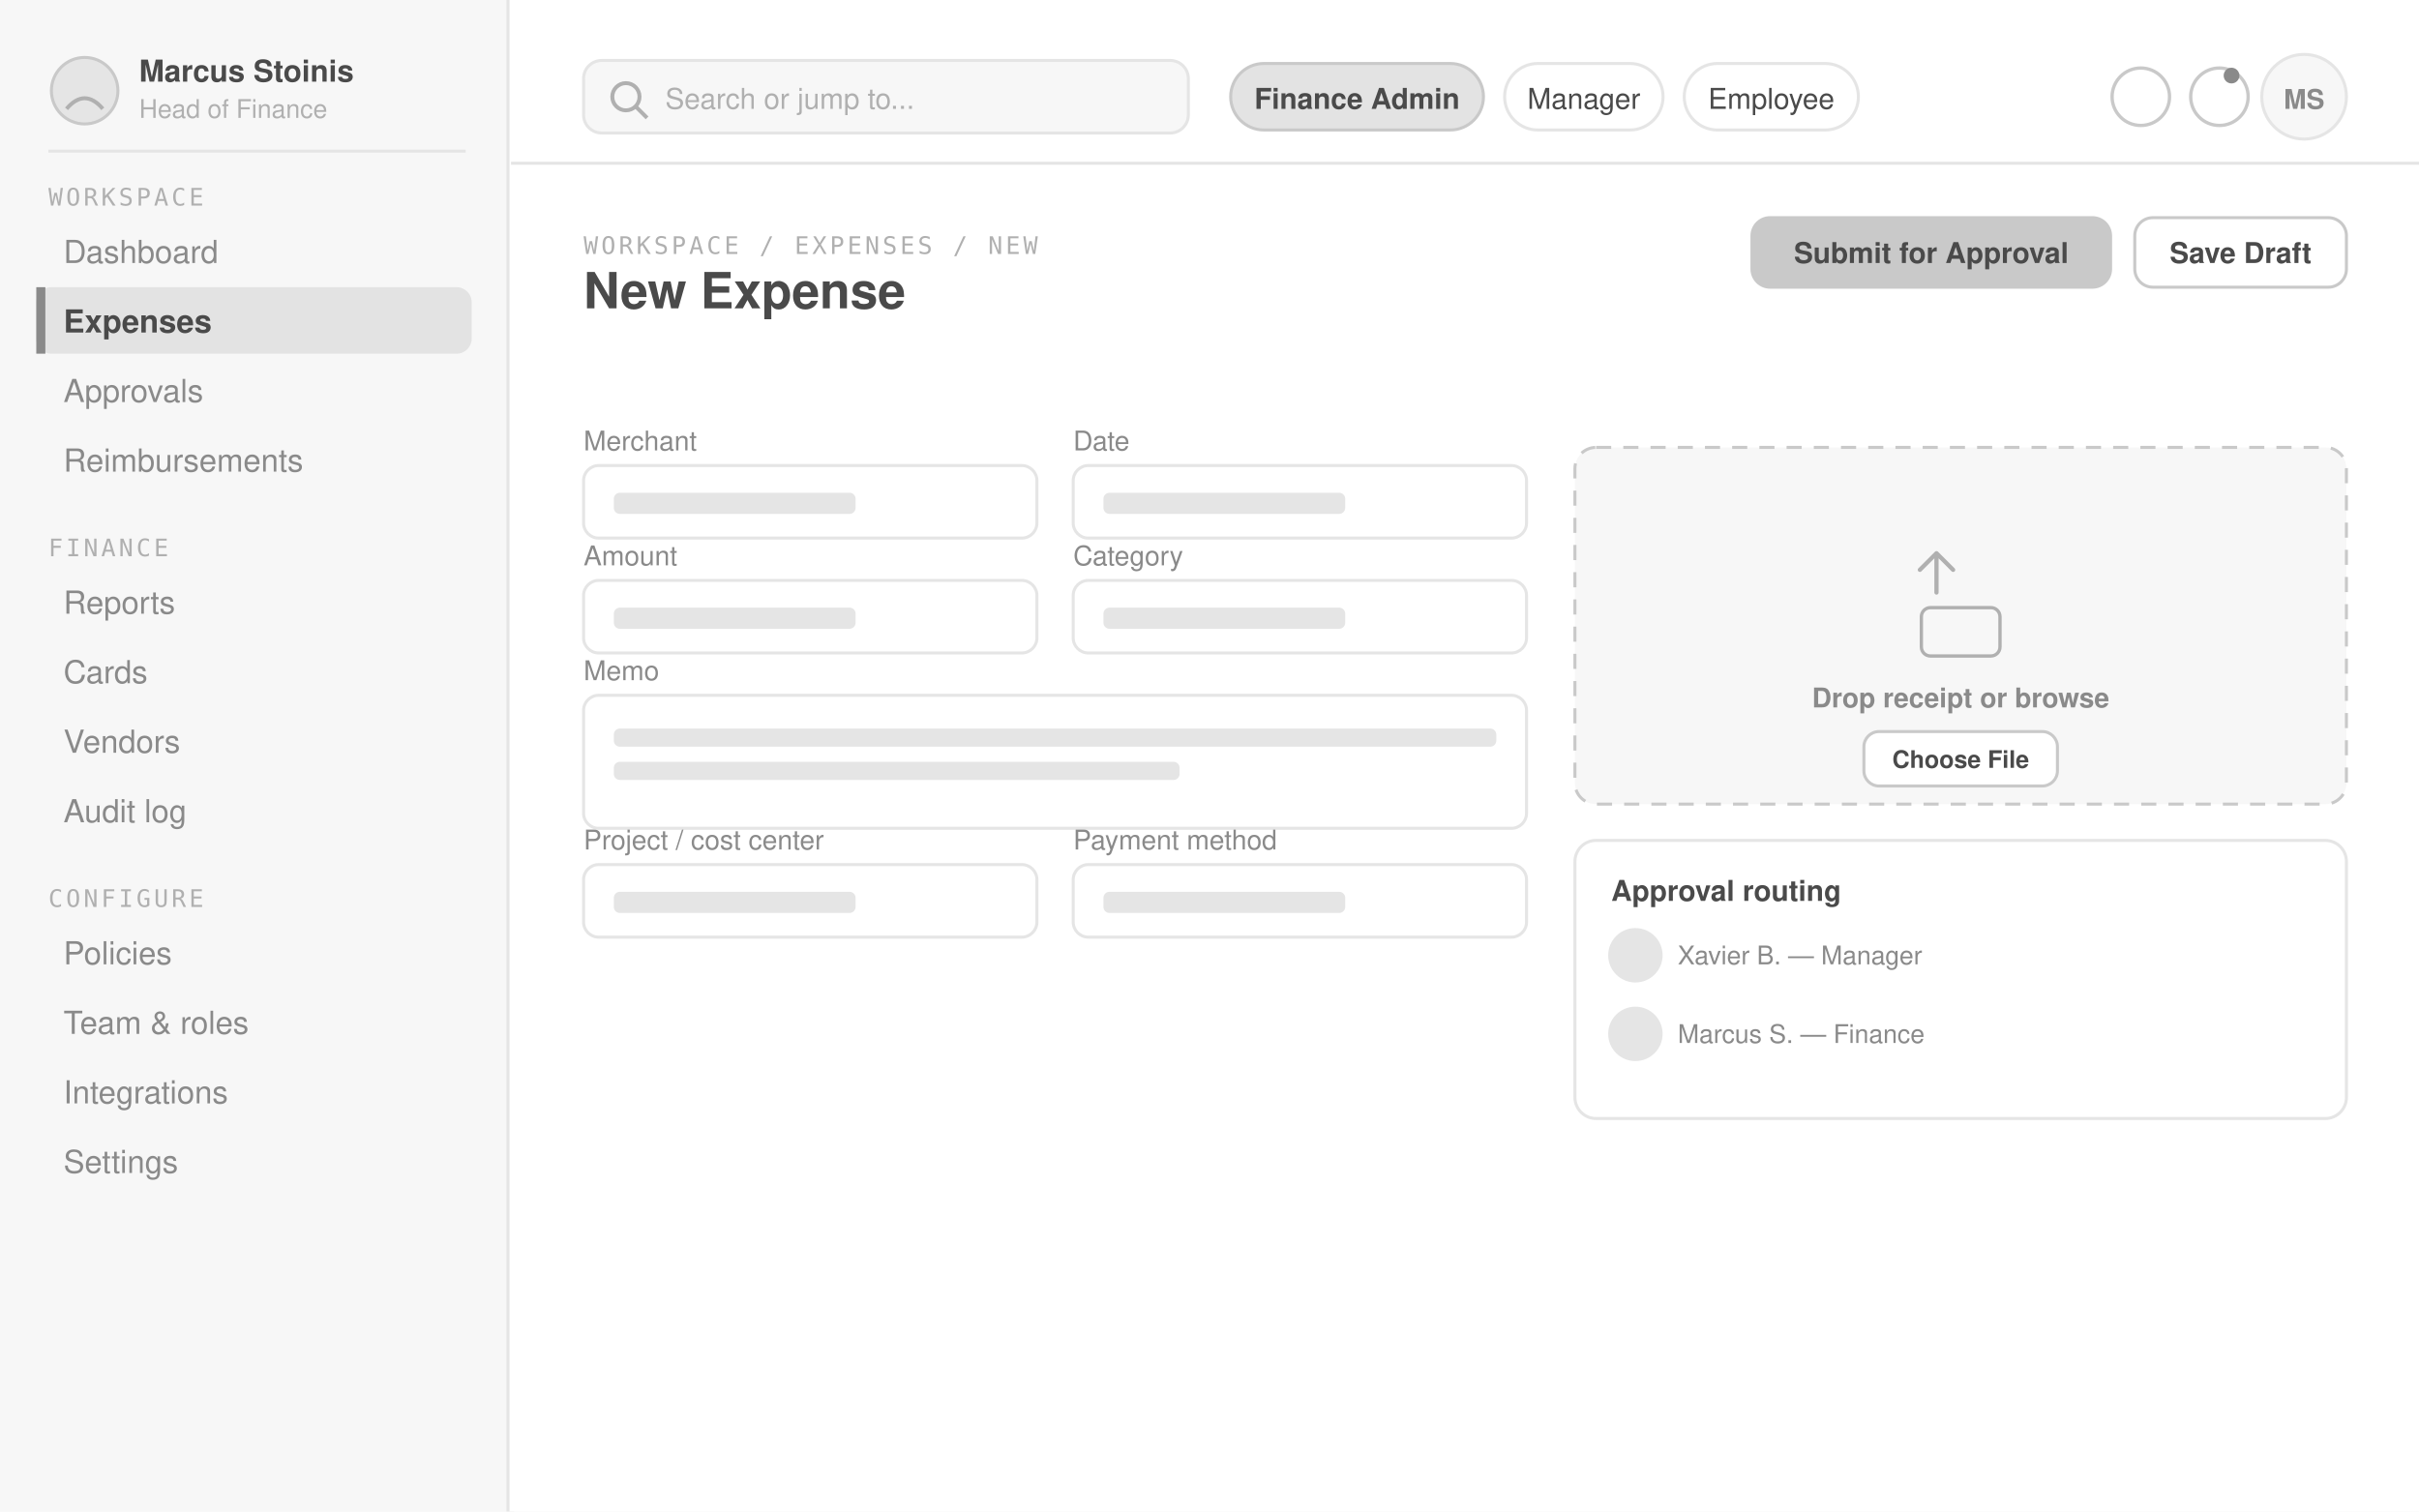
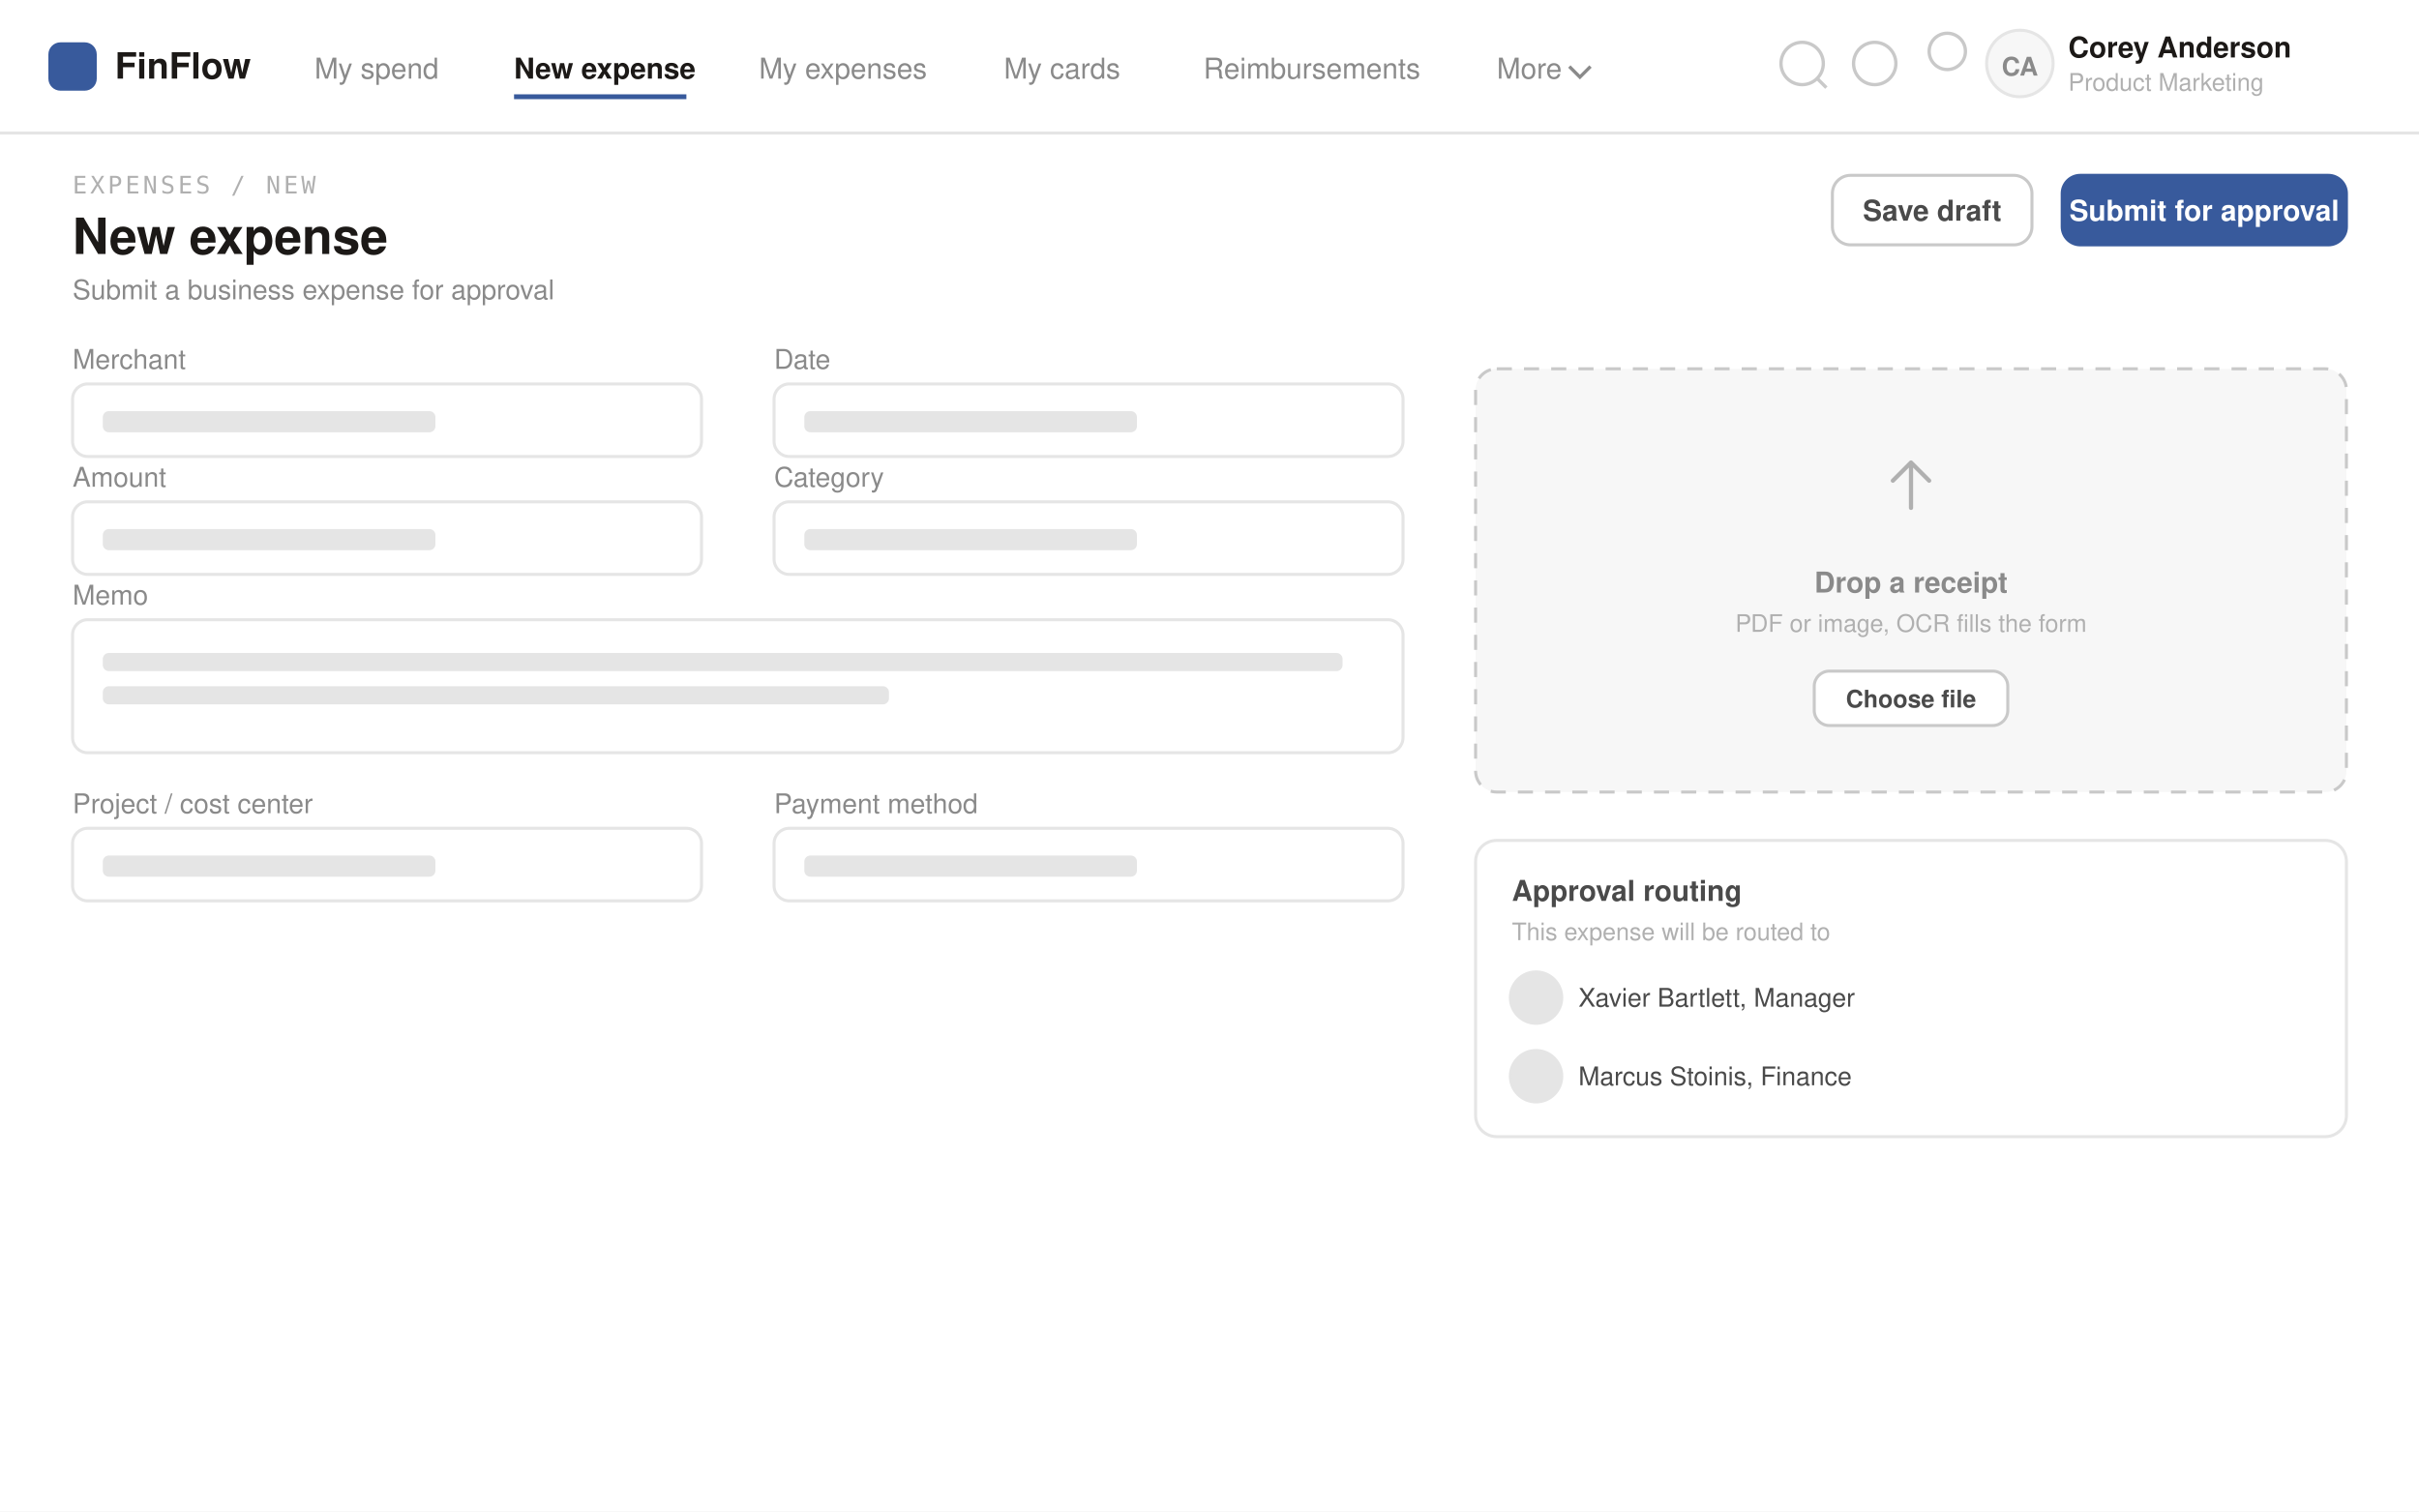
<svg xmlns="http://www.w3.org/2000/svg" viewBox="0 0 800 500" width="800" height="500" font-family="Helvetica, Arial, sans-serif">
  <rect width="800" height="500" fill="#FFFFFF" />
-   <rect x="0" y="0" width="168" height="500" fill="#F7F7F7" />
-   <circle cx="28" cy="30" r="11" fill="#E5E5E5" stroke="#C9C9C9" />
-   <path d="M 22 36 q6 -7 12 0" stroke="#B0B0B0" fill="none" stroke-width="1.3" />
-   <text x="46" y="27" font-family="Helvetica, Arial, sans-serif" font-size="10" font-weight="600" fill="#4A4A4A">Marcus Stoinis</text>
-   <text x="46" y="39" font-family="Helvetica, Arial, sans-serif" font-size="8.5" fill="#B0B0B0">Head of Finance</text>
-   <line x1="16" y1="50" x2="154" y2="50" stroke="#E5E5E5" />
-   <text x="16" y="68" font-family="'JetBrains Mono', ui-monospace, monospace" font-size="8" letter-spacing="1" fill="#B0B0B0">WORKSPACE</text>
-   <text x="21" y="87" font-family="Helvetica, Arial, sans-serif" font-size="10.5" fill="#8A8A8A">Dashboard</text>
-   <rect x="12" y="95" width="144" height="22" rx="5" fill="#E3E3E3" />
-   <rect x="12" y="95" width="3" height="22" fill="#8A8A8A" />
-   <text x="21" y="110" font-family="Helvetica, Arial, sans-serif" font-size="10.5" font-weight="700" fill="#4A4A4A">Expenses</text>
-   <text x="21" y="133" font-family="Helvetica, Arial, sans-serif" font-size="10.5" fill="#8A8A8A">Approvals</text>
-   <text x="21" y="156" font-family="Helvetica, Arial, sans-serif" font-size="10.5" fill="#8A8A8A">Reimbursements</text>
-   <text x="16" y="184" font-family="'JetBrains Mono', ui-monospace, monospace" font-size="8" letter-spacing="1" fill="#B0B0B0">FINANCE</text>
-   <text x="21" y="203" font-family="Helvetica, Arial, sans-serif" font-size="10.5" fill="#8A8A8A">Reports</text>
-   <text x="21" y="226" font-family="Helvetica, Arial, sans-serif" font-size="10.5" fill="#8A8A8A">Cards</text>
-   <text x="21" y="249" font-family="Helvetica, Arial, sans-serif" font-size="10.5" fill="#8A8A8A">Vendors</text>
-   <text x="21" y="272" font-family="Helvetica, Arial, sans-serif" font-size="10.5" fill="#8A8A8A">Audit log</text>
-   <text x="16" y="300" font-family="'JetBrains Mono', ui-monospace, monospace" font-size="8" letter-spacing="1" fill="#B0B0B0">CONFIGURE</text>
-   <text x="21" y="319" font-family="Helvetica, Arial, sans-serif" font-size="10.5" fill="#8A8A8A">Policies</text>
-   <text x="21" y="342" font-family="Helvetica, Arial, sans-serif" font-size="10.5" fill="#8A8A8A">Team &amp; roles</text>
-   <text x="21" y="365" font-family="Helvetica, Arial, sans-serif" font-size="10.5" fill="#8A8A8A">Integrations</text>
-   <text x="21" y="388" font-family="Helvetica, Arial, sans-serif" font-size="10.5" fill="#8A8A8A">Settings</text>
-   <line x1="168" y1="0" x2="168" y2="500" stroke="#E5E5E5" />
-   <rect x="170" y="0" width="630" height="500" fill="#FFFFFF" />
-   <rect x="193" y="20" width="200" height="24" rx="6" fill="#F7F7F7" stroke="#E5E5E5" />
-   <circle cx="207" cy="32" r="4.5" fill="none" stroke="#B0B0B0" stroke-width="1.3" />
-   <line x1="210" y1="35" x2="214" y2="39" stroke="#B0B0B0" stroke-width="1.3" />
-   <text x="220" y="36" font-family="Helvetica, Arial, sans-serif" font-size="9.5" fill="#B0B0B0">Search or jump to...</text>
-   <rect x="407" y="21" width="83.6" height="22" rx="11" fill="#E3E3E3" stroke="#C9C9C9" />
-   <text x="448.8" y="36" text-anchor="middle" font-family="Helvetica, Arial, sans-serif" font-size="9.5" font-weight="700" fill="#4A4A4A">Finance Admin</text>
-   <rect x="497.6" y="21" width="52.4" height="22" rx="11" fill="none" stroke="#E5E5E5" />
-   <text x="523.8" y="36" text-anchor="middle" font-family="Helvetica, Arial, sans-serif" font-size="9.5" font-weight="500" fill="#4A4A4A">Manager</text>
-   <rect x="557.0" y="21" width="57.6" height="22" rx="11" fill="none" stroke="#E5E5E5" />
-   <text x="585.8" y="36" text-anchor="middle" font-family="Helvetica, Arial, sans-serif" font-size="9.5" font-weight="500" fill="#4A4A4A">Employee</text>
-   <circle cx="762" cy="32" r="14" fill="#F7F7F7" stroke="#E5E5E5" />
-   <text x="762" y="36" text-anchor="middle" font-family="Helvetica, Arial, sans-serif" font-size="9" font-weight="700" fill="#8A8A8A">MS</text>
-   <circle cx="734" cy="32" r="9.5" fill="none" stroke="#C9C9C9" stroke-width="1.1" />
-   <circle cx="708" cy="32" r="9.5" fill="none" stroke="#C9C9C9" stroke-width="1.1" />
-   <circle cx="738" cy="25" r="2.6" fill="#8A8A8A" />
-   <line x1="169" y1="54" x2="800" y2="54" stroke="#E5E5E5" />
-   <text x="193" y="84" font-family="'JetBrains Mono', ui-monospace, monospace" font-size="8" letter-spacing="1" fill="#B0B0B0">WORKSPACE / EXPENSES / NEW</text>
-   <text x="193" y="102" font-family="Helvetica, Arial, sans-serif" font-size="16.5" font-weight="700" fill="#4A4A4A">New Expense</text>
-   <rect x="706.0" y="72" width="70.0" height="23" rx="6" fill="#FFFFFF" stroke="#C9C9C9" />
-   <text x="741.0" y="87" text-anchor="middle" font-family="Helvetica, Arial, sans-serif" font-size="9.5" font-weight="600" fill="#4A4A4A">Save Draft</text>
-   <rect x="579.4" y="72" width="118.6" height="23" rx="6" fill="#C9C9C9" stroke="#C9C9C9" />
-   <text x="638.7" y="87" text-anchor="middle" font-family="Helvetica, Arial, sans-serif" font-size="9.5" font-weight="700" fill="#4A4A4A">Submit for Approval</text>
-   <text x="193" y="149" font-family="Helvetica, Arial, sans-serif" font-size="9" fill="#8A8A8A">Merchant</text>
-   <rect x="193" y="154" width="149.925" height="24" rx="5" fill="#FFFFFF" stroke="#E5E5E5" />
-   <rect x="203" y="163" width="79.955" height="7" rx="2" fill="#E5E5E5" />
-   <text x="354.925" y="149" font-family="Helvetica, Arial, sans-serif" font-size="9" fill="#8A8A8A">Date</text>
-   <rect x="354.925" y="154" width="149.925" height="24" rx="5" fill="#FFFFFF" stroke="#E5E5E5" />
-   <rect x="364.925" y="163" width="79.955" height="7" rx="2" fill="#E5E5E5" />
-   <text x="193" y="187" font-family="Helvetica, Arial, sans-serif" font-size="9" fill="#8A8A8A">Amount</text>
-   <rect x="193" y="192" width="149.925" height="24" rx="5" fill="#FFFFFF" stroke="#E5E5E5" />
-   <rect x="203" y="201" width="79.955" height="7" rx="2" fill="#E5E5E5" />
-   <text x="354.925" y="187" font-family="Helvetica, Arial, sans-serif" font-size="9" fill="#8A8A8A">Category</text>
-   <rect x="354.925" y="192" width="149.925" height="24" rx="5" fill="#FFFFFF" stroke="#E5E5E5" />
-   <rect x="364.925" y="201" width="79.955" height="7" rx="2" fill="#E5E5E5" />
-   <text x="193" y="225" font-family="Helvetica, Arial, sans-serif" font-size="9" fill="#8A8A8A">Memo</text>
-   <rect x="193" y="230" width="311.85" height="44" rx="5" fill="#FFFFFF" stroke="#E5E5E5" />
-   <rect x="203" y="241" width="291.85" height="6" rx="2" fill="#E5E5E5" />
-   <rect x="203" y="252" width="187.11" height="6" rx="2" fill="#E5E5E5" />
-   <text x="193" y="281" font-family="Helvetica, Arial, sans-serif" font-size="9" fill="#8A8A8A">Project / cost center</text>
-   <rect x="193" y="286" width="149.925" height="24" rx="5" fill="#FFFFFF" stroke="#E5E5E5" />
-   <rect x="203" y="295" width="79.955" height="7" rx="2" fill="#E5E5E5" />
-   <text x="354.925" y="281" font-family="Helvetica, Arial, sans-serif" font-size="9" fill="#8A8A8A">Payment method</text>
-   <rect x="354.925" y="286" width="149.925" height="24" rx="5" fill="#FFFFFF" stroke="#E5E5E5" />
-   <rect x="364.925" y="295" width="79.955" height="7" rx="2" fill="#E5E5E5" />
-   <rect x="520.85" y="148" width="255.15" height="118" rx="7" fill="#F7F7F7" stroke="#C9C9C9" stroke-dasharray="5 4" />
-   <path d="M 640.425 196 v-13 m-5.5 5.5 l5.5 -5.5 l5.5 5.5" stroke="#B0B0B0" fill="none" stroke-width="1.4" stroke-linecap="round" stroke-linejoin="round" />
-   <rect x="635.425" y="201" width="26" height="16" rx="3" fill="none" stroke="#B0B0B0" stroke-width="1.1" />
-   <text x="648.425" y="234" text-anchor="middle" font-family="Helvetica, Arial, sans-serif" font-size="9" font-weight="600" fill="#8A8A8A">Drop receipt or browse</text>
-   <rect x="616.425" y="242" width="64" height="18" rx="5" fill="#FFFFFF" stroke="#C9C9C9" />
-   <text x="648.425" y="254" text-anchor="middle" font-family="Helvetica, Arial, sans-serif" font-size="8" font-weight="600" fill="#4A4A4A">Choose File</text>
-   <rect x="520.85" y="278" width="255.15" height="92" rx="7" fill="#FFFFFF" stroke="#E5E5E5" />
-   <text x="532.85" y="298" font-family="Helvetica, Arial, sans-serif" font-size="9.5" font-weight="600" fill="#4A4A4A">Approval routing</text>
-   <circle cx="540.85" cy="316" r="8.5" fill="#E5E5E5" stroke="#E5E5E5" />
-   <text x="554.85" y="319" font-family="Helvetica, Arial, sans-serif" font-size="8.5" fill="#8A8A8A">Xavier B. — Manager</text>
-   <circle cx="540.85" cy="342" r="8.5" fill="#E5E5E5" stroke="#E5E5E5" />
-   <text x="554.85" y="345" font-family="Helvetica, Arial, sans-serif" font-size="8.5" fill="#8A8A8A">Marcus S. — Finance</text>
+   <rect x="16" y="14" width="16" height="16" rx="4" fill="#385A9C" />
+   <text x="38" y="26" font-family="Helvetica, Arial, sans-serif" font-size="12" font-weight="700" fill="#1C1917">FinFlow</text>
+   <text x="104" y="26" font-family="Helvetica, Arial, sans-serif" font-size="9.5" fill="#8A8A8A">My spend</text>
+   <text x="170" y="26" font-family="Helvetica, Arial, sans-serif" font-size="9.5" font-weight="700" fill="#1C1917">New expense</text>
+   <line x1="170" y1="32" x2="227" y2="32" stroke="#385A9C" stroke-width="1.6" />
+   <text x="251" y="26" font-family="Helvetica, Arial, sans-serif" font-size="9.5" fill="#8A8A8A">My expenses</text>
+   <text x="332" y="26" font-family="Helvetica, Arial, sans-serif" font-size="9.5" fill="#8A8A8A">My cards</text>
+   <text x="398" y="26" font-family="Helvetica, Arial, sans-serif" font-size="9.5" fill="#8A8A8A">Reimbursements</text>
+   <text x="495" y="26" font-family="Helvetica, Arial, sans-serif" font-size="9.5" fill="#8A8A8A">More</text>
+   <path d="M 519 22 l3.5 3.5 l3.5 -3.5" stroke="#8A8A8A" fill="none" stroke-width="1.1" />
+   <circle cx="596" cy="21" r="7" fill="none" stroke="#C9C9C9" stroke-width="1.1" />
+   <line x1="601" y1="26" x2="604" y2="29" stroke="#C9C9C9" stroke-width="1.1" />
+   <circle cx="620" cy="21" r="7" fill="none" stroke="#C9C9C9" stroke-width="1.1" />
+   <circle cx="644" cy="17" r="6" fill="none" stroke="#C9C9C9" stroke-width="1.1" />
+   <circle cx="668" cy="21" r="11" fill="#F7F7F7" stroke="#E5E5E5" />
+   <text x="668" y="25" text-anchor="middle" font-family="Helvetica, Arial, sans-serif" font-size="8.5" font-weight="700" fill="#8A8A8A">CA</text>
+   <text x="684" y="19" font-family="Helvetica, Arial, sans-serif" font-size="9.5" font-weight="600" fill="#1C1917">Corey Anderson</text>
+   <text x="684" y="30" font-family="Helvetica, Arial, sans-serif" font-size="8" fill="#B0B0B0">Product Marketing</text>
+   <line x1="0" y1="44" x2="800" y2="44" stroke="#E5E5E5" />
+   <text x="24" y="64" font-family="'JetBrains Mono', ui-monospace, monospace" font-size="8" letter-spacing="1" fill="#B0B0B0">EXPENSES / NEW</text>
+   <text x="24" y="84" font-family="Helvetica, Arial, sans-serif" font-size="16.5" font-weight="700" fill="#1C1917">New expense</text>
+   <text x="24" y="99" font-family="Helvetica, Arial, sans-serif" font-size="9" fill="#8A8A8A">Submit a business expense for approval</text>
+   <rect x="606" y="58" width="66" height="23" rx="6" fill="#FFFFFF" stroke="#C9C9C9" />
+   <text x="639" y="73" text-anchor="middle" font-family="Helvetica, Arial, sans-serif" font-size="9.5" font-weight="600" fill="#4A4A4A">Save draft</text>
+   <rect x="682" y="58" width="94" height="23" rx="6" fill="#385A9C" stroke="#385A9C" />
+   <text x="729" y="73" text-anchor="middle" font-family="Helvetica, Arial, sans-serif" font-size="9.5" font-weight="700" fill="#FFFFFF">Submit for approval</text>
+   <text x="24" y="122" font-family="Helvetica, Arial, sans-serif" font-size="9" fill="#8A8A8A">Merchant</text>
+   <rect x="24" y="127" width="208" height="24" rx="5" fill="#FFFFFF" stroke="#E5E5E5" />
+   <rect x="34" y="136" width="110" height="7" rx="2" fill="#E5E5E5" />
+   <text x="256" y="122" font-family="Helvetica, Arial, sans-serif" font-size="9" fill="#8A8A8A">Date</text>
+   <rect x="256" y="127" width="208" height="24" rx="5" fill="#FFFFFF" stroke="#E5E5E5" />
+   <rect x="266" y="136" width="110" height="7" rx="2" fill="#E5E5E5" />
+   <text x="24" y="161" font-family="Helvetica, Arial, sans-serif" font-size="9" fill="#8A8A8A">Amount</text>
+   <rect x="24" y="166" width="208" height="24" rx="5" fill="#FFFFFF" stroke="#E5E5E5" />
+   <rect x="34" y="175" width="110" height="7" rx="2" fill="#E5E5E5" />
+   <text x="256" y="161" font-family="Helvetica, Arial, sans-serif" font-size="9" fill="#8A8A8A">Category</text>
+   <rect x="256" y="166" width="208" height="24" rx="5" fill="#FFFFFF" stroke="#E5E5E5" />
+   <rect x="266" y="175" width="110" height="7" rx="2" fill="#E5E5E5" />
+   <text x="24" y="200" font-family="Helvetica, Arial, sans-serif" font-size="9" fill="#8A8A8A">Memo</text>
+   <rect x="24" y="205" width="440" height="44" rx="5" fill="#FFFFFF" stroke="#E5E5E5" />
+   <rect x="34" y="216" width="410" height="6" rx="2" fill="#E5E5E5" />
+   <rect x="34" y="227" width="260" height="6" rx="2" fill="#E5E5E5" />
+   <text x="24" y="269" font-family="Helvetica, Arial, sans-serif" font-size="9" fill="#8A8A8A">Project / cost center</text>
+   <rect x="24" y="274" width="208" height="24" rx="5" fill="#FFFFFF" stroke="#E5E5E5" />
+   <rect x="34" y="283" width="110" height="7" rx="2" fill="#E5E5E5" />
+   <text x="256" y="269" font-family="Helvetica, Arial, sans-serif" font-size="9" fill="#8A8A8A">Payment method</text>
+   <rect x="256" y="274" width="208" height="24" rx="5" fill="#FFFFFF" stroke="#E5E5E5" />
+   <rect x="266" y="283" width="110" height="7" rx="2" fill="#E5E5E5" />
+   <rect x="488" y="122" width="288" height="140" rx="7" fill="#F7F7F7" stroke="#C9C9C9" stroke-dasharray="5 4" />
+   <path d="M 632 168 v-15 m-6 6 l6 -6 l6 6" stroke="#B0B0B0" fill="none" stroke-width="1.4" stroke-linecap="round" stroke-linejoin="round" />
+   <text x="632" y="196" text-anchor="middle" font-family="Helvetica, Arial, sans-serif" font-size="9.5" font-weight="600" fill="#8A8A8A">Drop a receipt</text>
+   <text x="632" y="209" text-anchor="middle" font-family="Helvetica, Arial, sans-serif" font-size="8" fill="#B0B0B0">PDF or image, OCR fills the form</text>
+   <rect x="600" y="222" width="64" height="18" rx="5" fill="#FFFFFF" stroke="#C9C9C9" />
+   <text x="632" y="234" text-anchor="middle" font-family="Helvetica, Arial, sans-serif" font-size="8" font-weight="600" fill="#4A4A4A">Choose file</text>
+   <rect x="488" y="278" width="288" height="98" rx="7" fill="#FFFFFF" stroke="#E5E5E5" />
+   <text x="500" y="298" font-family="Helvetica, Arial, sans-serif" font-size="9.5" font-weight="600" fill="#4A4A4A">Approval routing</text>
+   <text x="500" y="311" font-family="Helvetica, Arial, sans-serif" font-size="8" fill="#B0B0B0">This expense will be routed to</text>
+   <circle cx="508" cy="330" r="8.5" fill="#E5E5E5" stroke="#E5E5E5" />
+   <text x="522" y="333" font-family="Helvetica, Arial, sans-serif" font-size="8.5" fill="#4A4A4A">Xavier Bartlett, Manager</text>
+   <circle cx="508" cy="356" r="8.5" fill="#E5E5E5" stroke="#E5E5E5" />
+   <text x="522" y="359" font-family="Helvetica, Arial, sans-serif" font-size="8.5" fill="#4A4A4A">Marcus Stoinis, Finance</text>
</svg>
